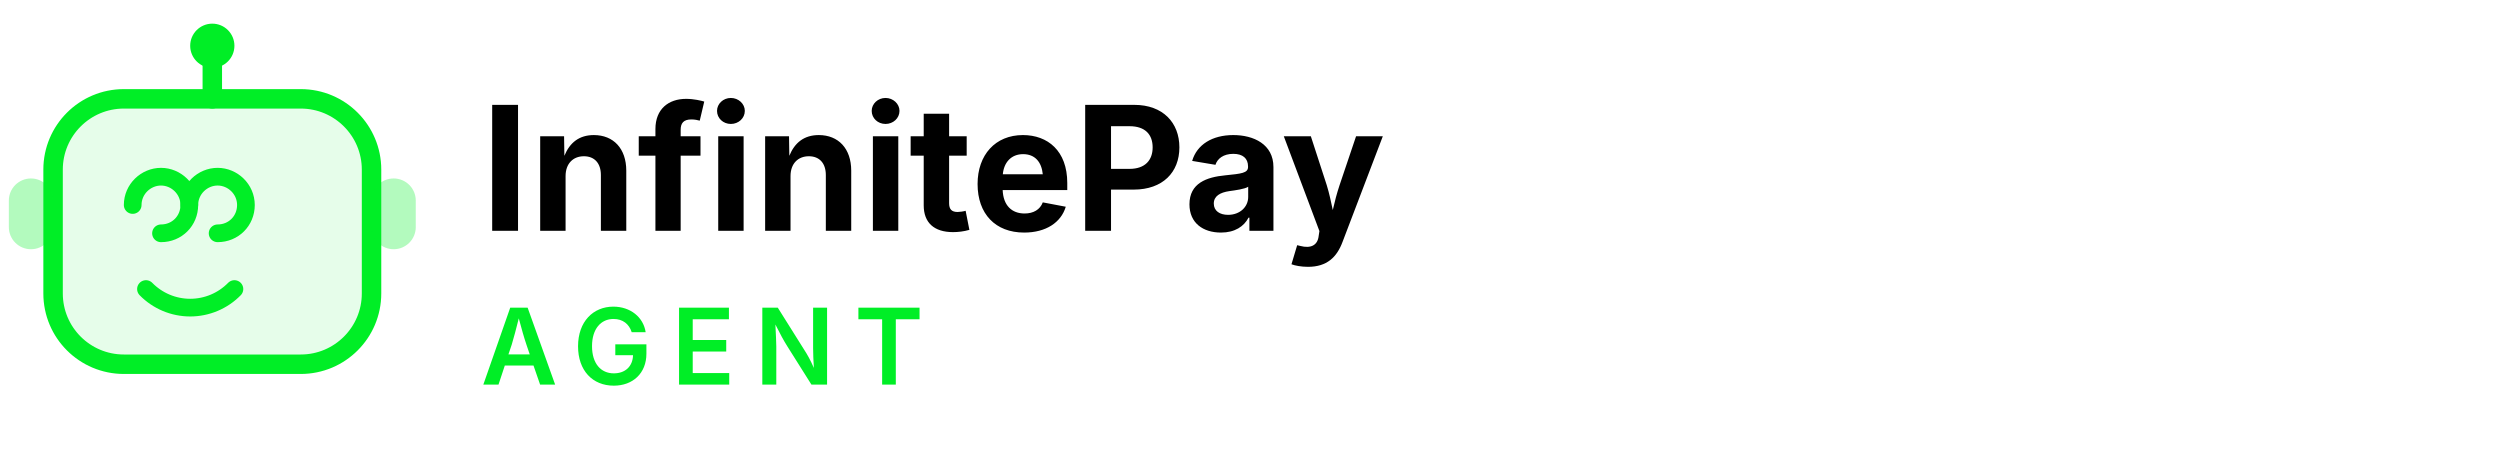
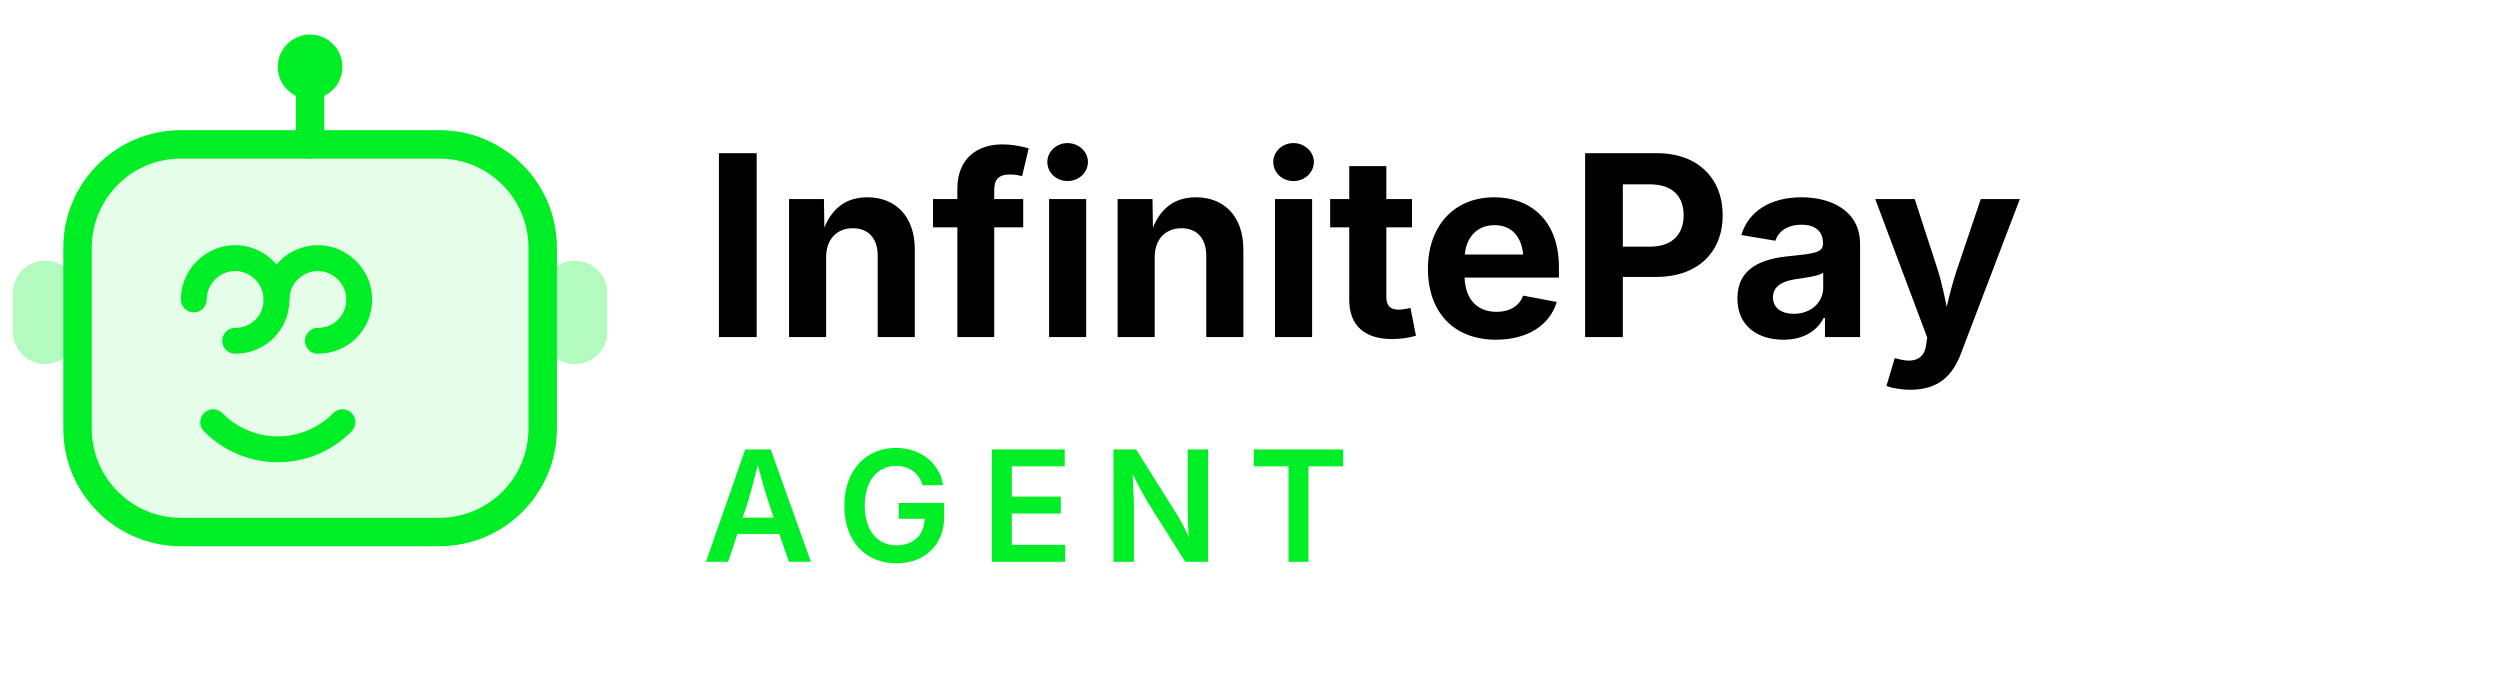
- <svg xmlns="http://www.w3.org/2000/svg" viewBox="0 0 260 48" fill="none">
+ <svg xmlns="http://www.w3.org/2000/svg" viewBox="0 0 178 48" fill="none">
  <g transform="translate(0, 2) scale(0.46)">
    <rect x="12" y="18" width="72" height="60" rx="16" fill="#00ee26" opacity="0.1" />
    <rect x="12" y="18" width="72" height="60" rx="16" stroke="#00ee26" stroke-width="4.4" />
    <line x1="48" y1="18" x2="48" y2="8" stroke="#00ee26" stroke-width="4.4" stroke-linecap="round" />
    <circle cx="48" cy="6" r="5" fill="#00ee26" />
    <rect x="2" y="36" width="10" height="16" rx="5" fill="#00ee26" opacity="0.3" />
    <rect x="84" y="36" width="10" height="16" rx="5" fill="#00ee26" opacity="0.3" />
    <path d="M30 42c0-3.6 3-6.4 6.4-6.4 3.4 0 6.4 2.8 6.4 6.4s-2.8 6.4-6.4 6.4" stroke="#00ee26" stroke-width="4" stroke-linecap="round" />
    <path d="M42.8 42c0-3.6 3-6.4 6.4-6.4 3.4 0 6.4 2.8 6.4 6.4s-2.8 6.4-6.4 6.4" stroke="#00ee26" stroke-width="4" stroke-linecap="round" />
    <path d="M33 61a14 14 0 0 0 20 0" stroke="#00ee26" stroke-width="4" stroke-linecap="round" fill="none" />
  </g>
  <text x="50" y="24" font-family="Inter, system-ui, sans-serif" font-size="18" font-weight="700" fill="currentColor">InfinitePay</text>
  <text x="50" y="40" font-family="Inter, system-ui, sans-serif" font-size="11" font-weight="600" fill="#00ee26" letter-spacing="2">AGENT</text>
</svg>
